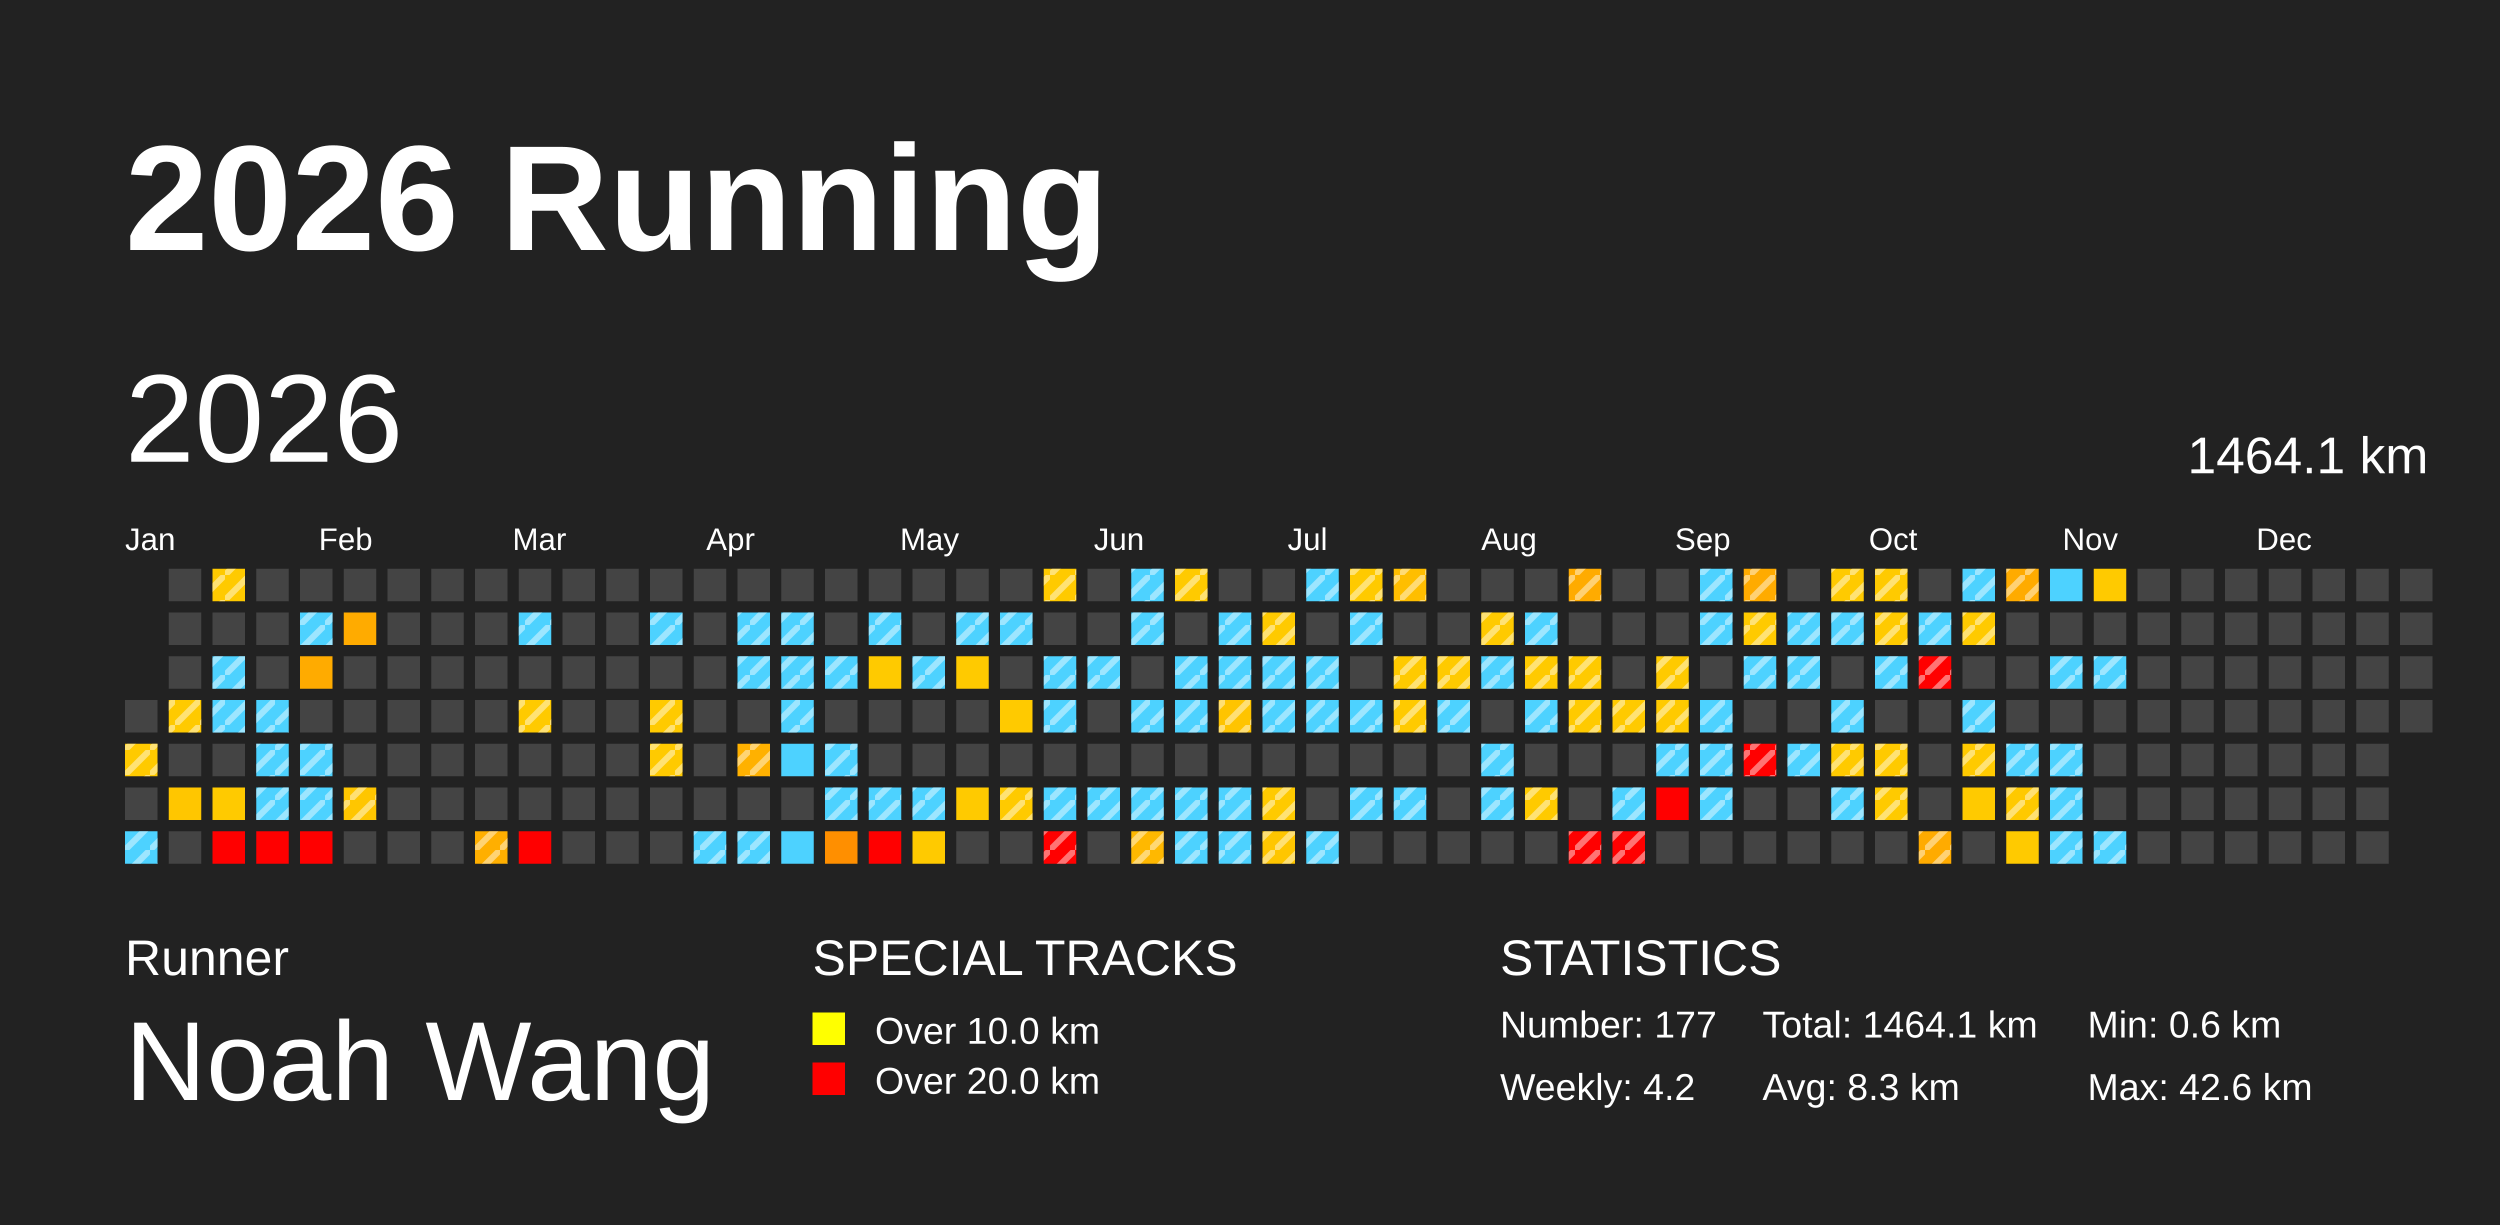
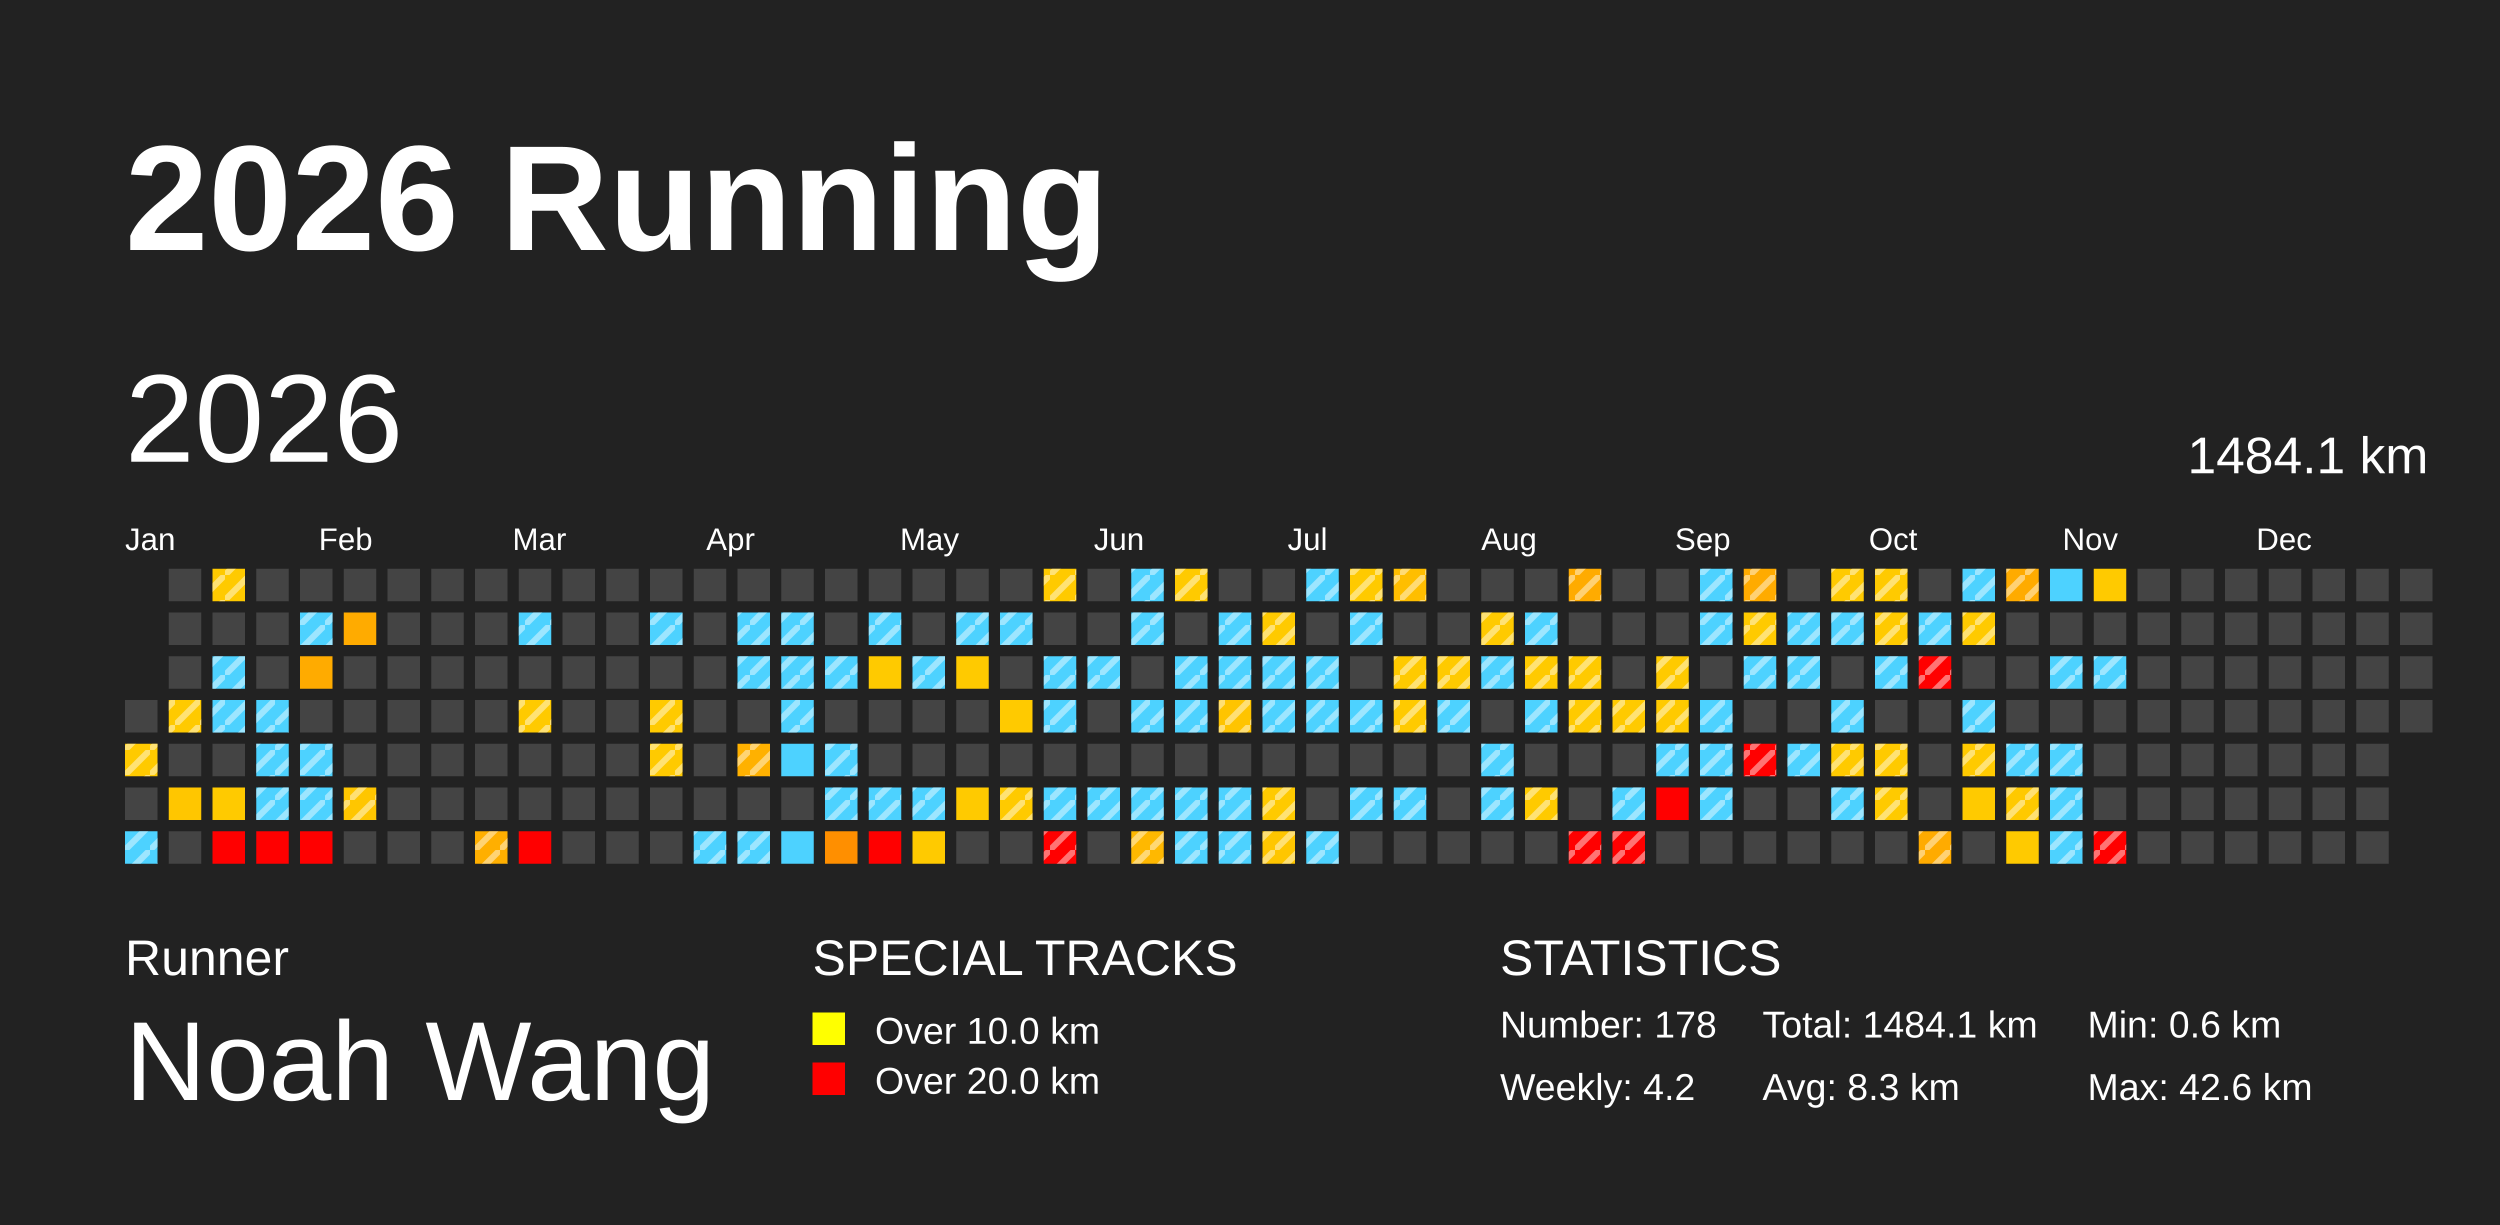
<svg xmlns="http://www.w3.org/2000/svg" baseProfile="full" height="98mm" version="1.1" viewBox="0,0,200,98" width="200mm">
  <defs>
    <pattern height="2" id="indoor-stripe" patternUnits="userSpaceOnUse" width="2">
      <line stroke="white" stroke-opacity="0.45" stroke-width="0.5" x1="0" x2="2" y1="2" y2="0" />
    </pattern>
  </defs>
  <rect fill="#222222" height="98" width="200" x="0" y="0" />
  <text fill="#FFFFFF" style="font-size:12px; font-family:Arial; font-weight:bold;" x="10" y="20">2026 Running</text>
  <text fill="#FFFFFF" style="font-size:4px; font-family:Arial" x="10" y="78">Runner</text>
  <text fill="#FFFFFF" style="font-size:9px; font-family:Arial" x="10" y="88">Noah Wang</text>
  <text fill="#FFFFFF" style="font-size:4px; font-family:Arial" x="65" y="78">SPECIAL TRACKS</text>
  <rect fill="yellow" height="2.6" width="2.6" x="65" y="81" />
  <text fill="#FFFFFF" style="font-size:3px; font-family:Arial" x="70" y="83.5">Over 10.0 km</text>
  <rect fill="red" height="2.6" width="2.6" x="65" y="85" />
  <text fill="#FFFFFF" style="font-size:3px; font-family:Arial" x="70" y="87.5">Over 20.0 km</text>
  <text fill="#FFFFFF" style="font-size:4px; font-family:Arial" x="120" y="78">STATISTICS</text>
-   <text fill="#FFFFFF" style="font-size:3px; font-family:Arial" x="120" y="83">Number: 177</text>
+   <text fill="#FFFFFF" style="font-size:3px; font-family:Arial" x="120" y="83">Number: 178</text>
  <text fill="#FFFFFF" style="font-size:3px; font-family:Arial" x="120" y="88">Weekly: 4.2</text>
-   <text fill="#FFFFFF" style="font-size:3px; font-family:Arial" x="141" y="83">Total: 1464.1 km</text>
+   <text fill="#FFFFFF" style="font-size:3px; font-family:Arial" x="141" y="83">Total: 1484.1 km</text>
  <text fill="#FFFFFF" style="font-size:3px; font-family:Arial" x="141" y="88">Avg: 8.3 km</text>
  <text fill="#FFFFFF" style="font-size:3px; font-family:Arial" x="167" y="83">Min: 0.6 km</text>
  <text fill="#FFFFFF" style="font-size:3px; font-family:Arial" x="167" y="88">Max: 42.6 km</text>
  <text dominant-baseline="hanging" fill="#FFFFFF" style="font-size:10.0px; font-family:Arial;" x="10" y="30">2026</text>
-   <text dominant-baseline="hanging" fill="#FFFFFF" style="font-size:4.125px; font-family:Arial;" x="175" y="35">1464.1 km</text>
+   <text dominant-baseline="hanging" fill="#FFFFFF" style="font-size:4.125px; font-family:Arial;" x="175" y="35">1484.1 km</text>
  <text fill="#FFFFFF" style="font-size:2.5px; font-family:Arial" x="10.0" y="44">Jan</text>
  <text fill="#FFFFFF" style="font-size:2.5px; font-family:Arial" x="25.5" y="44">Feb</text>
  <text fill="#FFFFFF" style="font-size:2.5px; font-family:Arial" x="41.0" y="44">Mar</text>
  <text fill="#FFFFFF" style="font-size:2.5px; font-family:Arial" x="56.5" y="44">Apr</text>
  <text fill="#FFFFFF" style="font-size:2.5px; font-family:Arial" x="72.0" y="44">May</text>
  <text fill="#FFFFFF" style="font-size:2.5px; font-family:Arial" x="87.5" y="44">Jun</text>
  <text fill="#FFFFFF" style="font-size:2.5px; font-family:Arial" x="103.0" y="44">Jul</text>
  <text fill="#FFFFFF" style="font-size:2.5px; font-family:Arial" x="118.5" y="44">Aug</text>
  <text fill="#FFFFFF" style="font-size:2.5px; font-family:Arial" x="134.0" y="44">Sep</text>
  <text fill="#FFFFFF" style="font-size:2.5px; font-family:Arial" x="149.5" y="44">Oct</text>
  <text fill="#FFFFFF" style="font-size:2.5px; font-family:Arial" x="165.0" y="44">Nov</text>
  <text fill="#FFFFFF" style="font-size:2.5px; font-family:Arial" x="180.5" y="44">Dec</text>
  <rect fill="#444444" height="2.6" width="2.6" x="10.0" y="56.0" />
  <rect fill="#ffca00" height="2.6" width="2.6" x="10.0" y="59.5" />
  <rect fill="url(#indoor-stripe)" height="2.6" style="pointer-events: none;" width="2.6" x="10.0" y="59.5" />
  <rect fill="#444444" height="2.6" width="2.6" x="10.0" y="63.0" />
  <rect fill="#4dd2ff" height="2.6" width="2.6" x="10.0" y="66.5" />
  <rect fill="url(#indoor-stripe)" height="2.6" style="pointer-events: none;" width="2.6" x="10.0" y="66.5" />
  <rect fill="#444444" height="2.6" width="2.6" x="13.5" y="45.5" />
  <rect fill="#444444" height="2.6" width="2.6" x="13.5" y="49.0" />
  <rect fill="#444444" height="2.6" width="2.6" x="13.5" y="52.5" />
  <rect fill="#ffca00" height="2.6" width="2.6" x="13.5" y="56.0" />
  <rect fill="url(#indoor-stripe)" height="2.6" style="pointer-events: none;" width="2.6" x="13.5" y="56.0" />
  <rect fill="#444444" height="2.6" width="2.6" x="13.5" y="59.5" />
  <rect fill="#ffc600" height="2.6" width="2.6" x="13.5" y="63.0" />
  <rect fill="#444444" height="2.6" width="2.6" x="13.5" y="66.5" />
  <rect fill="#ffca00" height="2.6" width="2.6" x="17.0" y="45.5" />
  <rect fill="url(#indoor-stripe)" height="2.6" style="pointer-events: none;" width="2.6" x="17.0" y="45.5" />
  <rect fill="#444444" height="2.6" width="2.6" x="17.0" y="49.0" />
  <rect fill="#4dd2ff" height="2.6" width="2.6" x="17.0" y="52.5" />
  <rect fill="url(#indoor-stripe)" height="2.6" style="pointer-events: none;" width="2.6" x="17.0" y="52.5" />
  <rect fill="#4dd2ff" height="2.6" width="2.6" x="17.0" y="56.0" />
  <rect fill="url(#indoor-stripe)" height="2.6" style="pointer-events: none;" width="2.6" x="17.0" y="56.0" />
  <rect fill="#444444" height="2.6" width="2.6" x="17.0" y="59.5" />
  <rect fill="#ffca00" height="2.6" width="2.6" x="17.0" y="63.0" />
  <rect fill="red" height="2.6" width="2.6" x="17.0" y="66.5" />
  <rect fill="#444444" height="2.6" width="2.6" x="20.5" y="45.5" />
  <rect fill="#444444" height="2.6" width="2.6" x="20.5" y="49.0" />
  <rect fill="#444444" height="2.6" width="2.6" x="20.5" y="52.5" />
  <rect fill="#4dd2ff" height="2.6" width="2.6" x="20.5" y="56.0" />
  <rect fill="url(#indoor-stripe)" height="2.6" style="pointer-events: none;" width="2.6" x="20.5" y="56.0" />
  <rect fill="#4dd2ff" height="2.6" width="2.6" x="20.5" y="59.5" />
  <rect fill="url(#indoor-stripe)" height="2.6" style="pointer-events: none;" width="2.6" x="20.5" y="59.5" />
  <rect fill="#4dd2ff" height="2.6" width="2.6" x="20.5" y="63.0" />
  <rect fill="url(#indoor-stripe)" height="2.6" style="pointer-events: none;" width="2.6" x="20.5" y="63.0" />
  <rect fill="red" height="2.6" width="2.6" x="20.5" y="66.5" />
  <rect fill="#444444" height="2.6" width="2.6" x="24.0" y="45.5" />
  <rect fill="#4dd2ff" height="2.6" width="2.6" x="24.0" y="49.0" />
  <rect fill="url(#indoor-stripe)" height="2.6" style="pointer-events: none;" width="2.6" x="24.0" y="49.0" />
  <rect fill="#ffab00" height="2.6" width="2.6" x="24.0" y="52.5" />
  <rect fill="#444444" height="2.6" width="2.6" x="24.0" y="56.0" />
  <rect fill="#4dd2ff" height="2.6" width="2.6" x="24.0" y="59.5" />
  <rect fill="url(#indoor-stripe)" height="2.6" style="pointer-events: none;" width="2.6" x="24.0" y="59.5" />
  <rect fill="#4dd2ff" height="2.6" width="2.6" x="24.0" y="63.0" />
  <rect fill="url(#indoor-stripe)" height="2.6" style="pointer-events: none;" width="2.6" x="24.0" y="63.0" />
  <rect fill="red" height="2.6" width="2.6" x="24.0" y="66.5" />
  <rect fill="#444444" height="2.6" width="2.6" x="27.5" y="45.5" />
  <rect fill="#ffab00" height="2.6" width="2.6" x="27.5" y="49.0" />
  <rect fill="#444444" height="2.6" width="2.6" x="27.5" y="52.5" />
  <rect fill="#444444" height="2.6" width="2.6" x="27.5" y="56.0" />
  <rect fill="#444444" height="2.6" width="2.6" x="27.5" y="59.5" />
  <rect fill="#ffc600" height="2.6" width="2.6" x="27.5" y="63.0" />
  <rect fill="url(#indoor-stripe)" height="2.6" style="pointer-events: none;" width="2.6" x="27.5" y="63.0" />
  <rect fill="#444444" height="2.6" width="2.6" x="27.5" y="66.5" />
  <rect fill="#444444" height="2.6" width="2.6" x="31.0" y="45.5" />
  <rect fill="#444444" height="2.6" width="2.6" x="31.0" y="49.0" />
  <rect fill="#444444" height="2.6" width="2.6" x="31.0" y="52.5" />
  <rect fill="#444444" height="2.6" width="2.6" x="31.0" y="56.0" />
  <rect fill="#444444" height="2.6" width="2.6" x="31.0" y="59.5" />
  <rect fill="#444444" height="2.6" width="2.6" x="31.0" y="63.0" />
  <rect fill="#444444" height="2.6" width="2.6" x="31.0" y="66.5" />
  <rect fill="#444444" height="2.6" width="2.6" x="34.5" y="45.5" />
  <rect fill="#444444" height="2.6" width="2.6" x="34.5" y="49.0" />
  <rect fill="#444444" height="2.6" width="2.6" x="34.5" y="52.5" />
  <rect fill="#444444" height="2.6" width="2.6" x="34.5" y="56.0" />
  <rect fill="#444444" height="2.6" width="2.6" x="34.5" y="59.5" />
  <rect fill="#444444" height="2.6" width="2.6" x="34.5" y="63.0" />
  <rect fill="#444444" height="2.6" width="2.6" x="34.5" y="66.5" />
  <rect fill="#444444" height="2.6" width="2.6" x="38.0" y="45.5" />
  <rect fill="#444444" height="2.6" width="2.6" x="38.0" y="49.0" />
  <rect fill="#444444" height="2.6" width="2.6" x="38.0" y="52.5" />
  <rect fill="#444444" height="2.6" width="2.6" x="38.0" y="56.0" />
  <rect fill="#444444" height="2.6" width="2.6" x="38.0" y="59.5" />
  <rect fill="#444444" height="2.6" width="2.6" x="38.0" y="63.0" />
  <rect fill="#ffaf00" height="2.6" width="2.6" x="38.0" y="66.5" />
  <rect fill="url(#indoor-stripe)" height="2.6" style="pointer-events: none;" width="2.6" x="38.0" y="66.5" />
  <rect fill="#444444" height="2.6" width="2.6" x="41.5" y="45.5" />
  <rect fill="#4dd2ff" height="2.6" width="2.6" x="41.5" y="49.0" />
  <rect fill="url(#indoor-stripe)" height="2.6" style="pointer-events: none;" width="2.6" x="41.5" y="49.0" />
  <rect fill="#444444" height="2.6" width="2.6" x="41.5" y="52.5" />
  <rect fill="#ffca00" height="2.6" width="2.6" x="41.5" y="56.0" />
  <rect fill="url(#indoor-stripe)" height="2.6" style="pointer-events: none;" width="2.6" x="41.5" y="56.0" />
  <rect fill="#444444" height="2.6" width="2.6" x="41.5" y="59.5" />
  <rect fill="#444444" height="2.6" width="2.6" x="41.5" y="63.0" />
  <rect fill="red" height="2.6" width="2.6" x="41.5" y="66.5" />
  <rect fill="#444444" height="2.6" width="2.6" x="45.0" y="45.5" />
  <rect fill="#444444" height="2.6" width="2.6" x="45.0" y="49.0" />
  <rect fill="#444444" height="2.6" width="2.6" x="45.0" y="52.5" />
  <rect fill="#444444" height="2.6" width="2.6" x="45.0" y="56.0" />
  <rect fill="#444444" height="2.6" width="2.6" x="45.0" y="59.5" />
  <rect fill="#444444" height="2.6" width="2.6" x="45.0" y="63.0" />
  <rect fill="#444444" height="2.6" width="2.6" x="45.0" y="66.5" />
  <rect fill="#444444" height="2.6" width="2.6" x="48.5" y="45.5" />
  <rect fill="#444444" height="2.6" width="2.6" x="48.5" y="49.0" />
  <rect fill="#444444" height="2.6" width="2.6" x="48.5" y="52.5" />
  <rect fill="#444444" height="2.6" width="2.6" x="48.5" y="56.0" />
  <rect fill="#444444" height="2.6" width="2.6" x="48.5" y="59.5" />
  <rect fill="#444444" height="2.6" width="2.6" x="48.5" y="63.0" />
  <rect fill="#444444" height="2.6" width="2.6" x="48.5" y="66.5" />
  <rect fill="#444444" height="2.6" width="2.6" x="52.0" y="45.5" />
  <rect fill="#4dd2ff" height="2.6" width="2.6" x="52.0" y="49.0" />
  <rect fill="url(#indoor-stripe)" height="2.6" style="pointer-events: none;" width="2.6" x="52.0" y="49.0" />
  <rect fill="#444444" height="2.6" width="2.6" x="52.0" y="52.5" />
  <rect fill="#ffca00" height="2.6" width="2.6" x="52.0" y="56.0" />
  <rect fill="url(#indoor-stripe)" height="2.6" style="pointer-events: none;" width="2.6" x="52.0" y="56.0" />
  <rect fill="#ffca00" height="2.6" width="2.6" x="52.0" y="59.5" />
  <rect fill="url(#indoor-stripe)" height="2.6" style="pointer-events: none;" width="2.6" x="52.0" y="59.5" />
  <rect fill="#444444" height="2.6" width="2.6" x="52.0" y="63.0" />
  <rect fill="#444444" height="2.6" width="2.6" x="52.0" y="66.5" />
  <rect fill="#444444" height="2.6" width="2.6" x="55.5" y="45.5" />
  <rect fill="#444444" height="2.6" width="2.6" x="55.5" y="49.0" />
  <rect fill="#444444" height="2.6" width="2.6" x="55.5" y="52.5" />
  <rect fill="#444444" height="2.6" width="2.6" x="55.5" y="56.0" />
  <rect fill="#444444" height="2.6" width="2.6" x="55.5" y="59.5" />
  <rect fill="#444444" height="2.6" width="2.6" x="55.5" y="63.0" />
  <rect fill="#4dd2ff" height="2.6" width="2.6" x="55.5" y="66.5" />
  <rect fill="url(#indoor-stripe)" height="2.6" style="pointer-events: none;" width="2.6" x="55.5" y="66.5" />
  <rect fill="#444444" height="2.6" width="2.6" x="59.0" y="45.5" />
  <rect fill="#4dd2ff" height="2.6" width="2.6" x="59.0" y="49.0" />
  <rect fill="url(#indoor-stripe)" height="2.6" style="pointer-events: none;" width="2.6" x="59.0" y="49.0" />
  <rect fill="#4dd2ff" height="2.6" width="2.6" x="59.0" y="52.5" />
  <rect fill="url(#indoor-stripe)" height="2.6" style="pointer-events: none;" width="2.6" x="59.0" y="52.5" />
  <rect fill="#444444" height="2.6" width="2.6" x="59.0" y="56.0" />
  <rect fill="#ffb100" height="2.6" width="2.6" x="59.0" y="59.5" />
  <rect fill="url(#indoor-stripe)" height="2.6" style="pointer-events: none;" width="2.6" x="59.0" y="59.5" />
  <rect fill="#444444" height="2.6" width="2.6" x="59.0" y="63.0" />
  <rect fill="#4dd2ff" height="2.6" width="2.6" x="59.0" y="66.5" />
  <rect fill="url(#indoor-stripe)" height="2.6" style="pointer-events: none;" width="2.6" x="59.0" y="66.5" />
  <rect fill="#444444" height="2.6" width="2.6" x="62.5" y="45.5" />
  <rect fill="#4dd2ff" height="2.6" width="2.6" x="62.5" y="49.0" />
  <rect fill="url(#indoor-stripe)" height="2.6" style="pointer-events: none;" width="2.6" x="62.5" y="49.0" />
  <rect fill="#4dd2ff" height="2.6" width="2.6" x="62.5" y="52.5" />
  <rect fill="url(#indoor-stripe)" height="2.6" style="pointer-events: none;" width="2.6" x="62.5" y="52.5" />
  <rect fill="#4dd2ff" height="2.6" width="2.6" x="62.5" y="56.0" />
  <rect fill="url(#indoor-stripe)" height="2.6" style="pointer-events: none;" width="2.6" x="62.5" y="56.0" />
  <rect fill="#4dd2ff" height="2.6" width="2.6" x="62.5" y="59.5" />
  <rect fill="#444444" height="2.6" width="2.6" x="62.5" y="63.0" />
  <rect fill="#4dd2ff" height="2.6" width="2.6" x="62.5" y="66.5" />
  <rect fill="#444444" height="2.6" width="2.6" x="66.0" y="45.5" />
  <rect fill="#444444" height="2.6" width="2.6" x="66.0" y="49.0" />
  <rect fill="#4dd2ff" height="2.6" width="2.6" x="66.0" y="52.5" />
  <rect fill="url(#indoor-stripe)" height="2.6" style="pointer-events: none;" width="2.6" x="66.0" y="52.5" />
  <rect fill="#444444" height="2.6" width="2.6" x="66.0" y="56.0" />
  <rect fill="#4dd2ff" height="2.6" width="2.6" x="66.0" y="59.5" />
  <rect fill="url(#indoor-stripe)" height="2.6" style="pointer-events: none;" width="2.6" x="66.0" y="59.5" />
  <rect fill="#4dd2ff" height="2.6" width="2.6" x="66.0" y="63.0" />
  <rect fill="url(#indoor-stripe)" height="2.6" style="pointer-events: none;" width="2.6" x="66.0" y="63.0" />
  <rect fill="#ff8f00" height="2.6" width="2.6" x="66.0" y="66.5" />
  <rect fill="#444444" height="2.6" width="2.6" x="69.5" y="45.5" />
  <rect fill="#4dd2ff" height="2.6" width="2.6" x="69.5" y="49.0" />
  <rect fill="url(#indoor-stripe)" height="2.6" style="pointer-events: none;" width="2.6" x="69.5" y="49.0" />
  <rect fill="#ffca00" height="2.6" width="2.6" x="69.5" y="52.5" />
  <rect fill="#444444" height="2.6" width="2.6" x="69.5" y="56.0" />
  <rect fill="#444444" height="2.6" width="2.6" x="69.5" y="59.5" />
  <rect fill="#4dd2ff" height="2.6" width="2.6" x="69.5" y="63.0" />
  <rect fill="url(#indoor-stripe)" height="2.6" style="pointer-events: none;" width="2.6" x="69.5" y="63.0" />
  <rect fill="red" height="2.6" width="2.6" x="69.5" y="66.5" />
  <rect fill="#444444" height="2.6" width="2.6" x="73.0" y="45.5" />
  <rect fill="#444444" height="2.6" width="2.6" x="73.0" y="49.0" />
  <rect fill="#4dd2ff" height="2.6" width="2.6" x="73.0" y="52.5" />
  <rect fill="url(#indoor-stripe)" height="2.6" style="pointer-events: none;" width="2.6" x="73.0" y="52.5" />
  <rect fill="#444444" height="2.6" width="2.6" x="73.0" y="56.0" />
  <rect fill="#444444" height="2.6" width="2.6" x="73.0" y="59.5" />
  <rect fill="#4dd2ff" height="2.6" width="2.6" x="73.0" y="63.0" />
  <rect fill="url(#indoor-stripe)" height="2.6" style="pointer-events: none;" width="2.6" x="73.0" y="63.0" />
  <rect fill="#ffca00" height="2.6" width="2.6" x="73.0" y="66.5" />
  <rect fill="#444444" height="2.6" width="2.6" x="76.5" y="45.5" />
  <rect fill="#4dd2ff" height="2.6" width="2.6" x="76.5" y="49.0" />
  <rect fill="url(#indoor-stripe)" height="2.6" style="pointer-events: none;" width="2.6" x="76.5" y="49.0" />
  <rect fill="#ffca00" height="2.6" width="2.6" x="76.5" y="52.5" />
  <rect fill="#444444" height="2.6" width="2.6" x="76.5" y="56.0" />
  <rect fill="#444444" height="2.6" width="2.6" x="76.5" y="59.5" />
  <rect fill="#ffca00" height="2.6" width="2.6" x="76.5" y="63.0" />
  <rect fill="#444444" height="2.6" width="2.6" x="76.5" y="66.5" />
  <rect fill="#444444" height="2.6" width="2.6" x="80.0" y="45.5" />
  <rect fill="#4dd2ff" height="2.6" width="2.6" x="80.0" y="49.0" />
  <rect fill="url(#indoor-stripe)" height="2.6" style="pointer-events: none;" width="2.6" x="80.0" y="49.0" />
  <rect fill="#444444" height="2.6" width="2.6" x="80.0" y="52.5" />
  <rect fill="#ffca00" height="2.6" width="2.6" x="80.0" y="56.0" />
  <rect fill="#444444" height="2.6" width="2.6" x="80.0" y="59.5" />
  <rect fill="#ffca00" height="2.6" width="2.6" x="80.0" y="63.0" />
  <rect fill="url(#indoor-stripe)" height="2.6" style="pointer-events: none;" width="2.6" x="80.0" y="63.0" />
  <rect fill="#444444" height="2.6" width="2.6" x="80.0" y="66.5" />
  <rect fill="#ffca00" height="2.6" width="2.6" x="83.5" y="45.5" />
  <rect fill="url(#indoor-stripe)" height="2.6" style="pointer-events: none;" width="2.6" x="83.5" y="45.5" />
  <rect fill="#444444" height="2.6" width="2.6" x="83.5" y="49.0" />
  <rect fill="#4dd2ff" height="2.6" width="2.6" x="83.5" y="52.5" />
  <rect fill="url(#indoor-stripe)" height="2.6" style="pointer-events: none;" width="2.6" x="83.5" y="52.5" />
  <rect fill="#4dd2ff" height="2.6" width="2.6" x="83.5" y="56.0" />
  <rect fill="url(#indoor-stripe)" height="2.6" style="pointer-events: none;" width="2.6" x="83.5" y="56.0" />
  <rect fill="#444444" height="2.6" width="2.6" x="83.5" y="59.5" />
  <rect fill="#4dd2ff" height="2.6" width="2.6" x="83.5" y="63.0" />
  <rect fill="url(#indoor-stripe)" height="2.6" style="pointer-events: none;" width="2.6" x="83.5" y="63.0" />
  <rect fill="red" height="2.6" width="2.6" x="83.5" y="66.5" />
  <rect fill="url(#indoor-stripe)" height="2.6" style="pointer-events: none;" width="2.6" x="83.5" y="66.5" />
  <rect fill="#444444" height="2.6" width="2.6" x="87.0" y="45.5" />
  <rect fill="#444444" height="2.6" width="2.6" x="87.0" y="49.0" />
  <rect fill="#4dd2ff" height="2.6" width="2.6" x="87.0" y="52.5" />
  <rect fill="url(#indoor-stripe)" height="2.6" style="pointer-events: none;" width="2.6" x="87.0" y="52.5" />
  <rect fill="#444444" height="2.6" width="2.6" x="87.0" y="56.0" />
  <rect fill="#444444" height="2.6" width="2.6" x="87.0" y="59.5" />
  <rect fill="#4dd2ff" height="2.6" width="2.6" x="87.0" y="63.0" />
  <rect fill="url(#indoor-stripe)" height="2.6" style="pointer-events: none;" width="2.6" x="87.0" y="63.0" />
  <rect fill="#444444" height="2.6" width="2.6" x="87.0" y="66.5" />
  <rect fill="#4dd2ff" height="2.6" width="2.6" x="90.5" y="45.5" />
  <rect fill="url(#indoor-stripe)" height="2.6" style="pointer-events: none;" width="2.6" x="90.5" y="45.5" />
  <rect fill="#4dd2ff" height="2.6" width="2.6" x="90.5" y="49.0" />
  <rect fill="url(#indoor-stripe)" height="2.6" style="pointer-events: none;" width="2.6" x="90.5" y="49.0" />
  <rect fill="#444444" height="2.6" width="2.6" x="90.5" y="52.5" />
  <rect fill="#4dd2ff" height="2.6" width="2.6" x="90.5" y="56.0" />
  <rect fill="url(#indoor-stripe)" height="2.6" style="pointer-events: none;" width="2.6" x="90.5" y="56.0" />
  <rect fill="#444444" height="2.6" width="2.6" x="90.5" y="59.5" />
  <rect fill="#4dd2ff" height="2.6" width="2.6" x="90.5" y="63.0" />
  <rect fill="url(#indoor-stripe)" height="2.6" style="pointer-events: none;" width="2.6" x="90.5" y="63.0" />
  <rect fill="#ffb800" height="2.6" width="2.6" x="90.5" y="66.5" />
  <rect fill="url(#indoor-stripe)" height="2.6" style="pointer-events: none;" width="2.6" x="90.5" y="66.5" />
  <rect fill="#ffca00" height="2.6" width="2.6" x="94.0" y="45.5" />
  <rect fill="url(#indoor-stripe)" height="2.6" style="pointer-events: none;" width="2.6" x="94.0" y="45.5" />
  <rect fill="#444444" height="2.6" width="2.6" x="94.0" y="49.0" />
  <rect fill="#4dd2ff" height="2.6" width="2.6" x="94.0" y="52.5" />
  <rect fill="url(#indoor-stripe)" height="2.6" style="pointer-events: none;" width="2.6" x="94.0" y="52.5" />
  <rect fill="#4dd2ff" height="2.6" width="2.6" x="94.0" y="56.0" />
  <rect fill="url(#indoor-stripe)" height="2.6" style="pointer-events: none;" width="2.6" x="94.0" y="56.0" />
  <rect fill="#444444" height="2.6" width="2.6" x="94.0" y="59.5" />
  <rect fill="#4dd2ff" height="2.6" width="2.6" x="94.0" y="63.0" />
  <rect fill="url(#indoor-stripe)" height="2.6" style="pointer-events: none;" width="2.6" x="94.0" y="63.0" />
  <rect fill="#4dd2ff" height="2.6" width="2.6" x="94.0" y="66.5" />
  <rect fill="url(#indoor-stripe)" height="2.6" style="pointer-events: none;" width="2.6" x="94.0" y="66.5" />
  <rect fill="#444444" height="2.6" width="2.6" x="97.5" y="45.5" />
  <rect fill="#4dd2ff" height="2.6" width="2.6" x="97.5" y="49.0" />
  <rect fill="url(#indoor-stripe)" height="2.6" style="pointer-events: none;" width="2.6" x="97.5" y="49.0" />
  <rect fill="#4dd2ff" height="2.6" width="2.6" x="97.5" y="52.5" />
  <rect fill="url(#indoor-stripe)" height="2.6" style="pointer-events: none;" width="2.6" x="97.5" y="52.5" />
  <rect fill="#ffc400" height="2.6" width="2.6" x="97.5" y="56.0" />
  <rect fill="url(#indoor-stripe)" height="2.6" style="pointer-events: none;" width="2.6" x="97.5" y="56.0" />
  <rect fill="#444444" height="2.6" width="2.6" x="97.5" y="59.5" />
  <rect fill="#4dd2ff" height="2.6" width="2.6" x="97.5" y="63.0" />
  <rect fill="url(#indoor-stripe)" height="2.6" style="pointer-events: none;" width="2.6" x="97.5" y="63.0" />
  <rect fill="#4dd2ff" height="2.6" width="2.6" x="97.5" y="66.5" />
  <rect fill="url(#indoor-stripe)" height="2.6" style="pointer-events: none;" width="2.6" x="97.5" y="66.5" />
  <rect fill="#444444" height="2.6" width="2.6" x="101.0" y="45.5" />
  <rect fill="#ffca00" height="2.6" width="2.6" x="101.0" y="49.0" />
  <rect fill="url(#indoor-stripe)" height="2.6" style="pointer-events: none;" width="2.6" x="101.0" y="49.0" />
  <rect fill="#4dd2ff" height="2.6" width="2.6" x="101.0" y="52.5" />
  <rect fill="url(#indoor-stripe)" height="2.6" style="pointer-events: none;" width="2.6" x="101.0" y="52.5" />
  <rect fill="#4dd2ff" height="2.6" width="2.6" x="101.0" y="56.0" />
  <rect fill="url(#indoor-stripe)" height="2.6" style="pointer-events: none;" width="2.6" x="101.0" y="56.0" />
  <rect fill="#444444" height="2.6" width="2.6" x="101.0" y="59.5" />
  <rect fill="#ffca00" height="2.6" width="2.6" x="101.0" y="63.0" />
  <rect fill="url(#indoor-stripe)" height="2.6" style="pointer-events: none;" width="2.6" x="101.0" y="63.0" />
  <rect fill="#ffc600" height="2.6" width="2.6" x="101.0" y="66.5" />
  <rect fill="url(#indoor-stripe)" height="2.6" style="pointer-events: none;" width="2.6" x="101.0" y="66.5" />
  <rect fill="#4dd2ff" height="2.6" width="2.6" x="104.5" y="45.5" />
  <rect fill="url(#indoor-stripe)" height="2.6" style="pointer-events: none;" width="2.6" x="104.5" y="45.5" />
  <rect fill="#444444" height="2.6" width="2.6" x="104.5" y="49.0" />
  <rect fill="#4dd2ff" height="2.6" width="2.6" x="104.5" y="52.5" />
  <rect fill="url(#indoor-stripe)" height="2.6" style="pointer-events: none;" width="2.6" x="104.5" y="52.5" />
  <rect fill="#4dd2ff" height="2.6" width="2.6" x="104.5" y="56.0" />
  <rect fill="url(#indoor-stripe)" height="2.6" style="pointer-events: none;" width="2.6" x="104.5" y="56.0" />
  <rect fill="#444444" height="2.6" width="2.6" x="104.5" y="59.5" />
  <rect fill="#444444" height="2.6" width="2.6" x="104.5" y="63.0" />
  <rect fill="#4dd2ff" height="2.6" width="2.6" x="104.5" y="66.5" />
  <rect fill="url(#indoor-stripe)" height="2.6" style="pointer-events: none;" width="2.6" x="104.5" y="66.5" />
  <rect fill="#ffca00" height="2.6" width="2.6" x="108.0" y="45.5" />
  <rect fill="url(#indoor-stripe)" height="2.6" style="pointer-events: none;" width="2.6" x="108.0" y="45.5" />
  <rect fill="#4dd2ff" height="2.6" width="2.6" x="108.0" y="49.0" />
  <rect fill="url(#indoor-stripe)" height="2.6" style="pointer-events: none;" width="2.6" x="108.0" y="49.0" />
  <rect fill="#444444" height="2.6" width="2.6" x="108.0" y="52.5" />
  <rect fill="#4dd2ff" height="2.6" width="2.6" x="108.0" y="56.0" />
  <rect fill="url(#indoor-stripe)" height="2.6" style="pointer-events: none;" width="2.6" x="108.0" y="56.0" />
  <rect fill="#444444" height="2.6" width="2.6" x="108.0" y="59.5" />
  <rect fill="#4dd2ff" height="2.6" width="2.6" x="108.0" y="63.0" />
  <rect fill="url(#indoor-stripe)" height="2.6" style="pointer-events: none;" width="2.6" x="108.0" y="63.0" />
  <rect fill="#444444" height="2.6" width="2.6" x="108.0" y="66.5" />
  <rect fill="#ffbe00" height="2.6" width="2.6" x="111.5" y="45.5" />
  <rect fill="url(#indoor-stripe)" height="2.6" style="pointer-events: none;" width="2.6" x="111.5" y="45.5" />
  <rect fill="#444444" height="2.6" width="2.6" x="111.5" y="49.0" />
  <rect fill="#ffca00" height="2.6" width="2.6" x="111.5" y="52.5" />
  <rect fill="url(#indoor-stripe)" height="2.6" style="pointer-events: none;" width="2.6" x="111.5" y="52.5" />
  <rect fill="#ffca00" height="2.6" width="2.6" x="111.5" y="56.0" />
  <rect fill="url(#indoor-stripe)" height="2.6" style="pointer-events: none;" width="2.6" x="111.5" y="56.0" />
  <rect fill="#444444" height="2.6" width="2.6" x="111.5" y="59.5" />
  <rect fill="#4dd2ff" height="2.6" width="2.6" x="111.5" y="63.0" />
  <rect fill="url(#indoor-stripe)" height="2.6" style="pointer-events: none;" width="2.6" x="111.5" y="63.0" />
  <rect fill="#444444" height="2.6" width="2.6" x="111.5" y="66.5" />
  <rect fill="#444444" height="2.6" width="2.6" x="115.0" y="45.5" />
  <rect fill="#444444" height="2.6" width="2.6" x="115.0" y="49.0" />
  <rect fill="#ffca00" height="2.6" width="2.6" x="115.0" y="52.5" />
  <rect fill="url(#indoor-stripe)" height="2.6" style="pointer-events: none;" width="2.6" x="115.0" y="52.5" />
  <rect fill="#4dd2ff" height="2.6" width="2.6" x="115.0" y="56.0" />
  <rect fill="url(#indoor-stripe)" height="2.6" style="pointer-events: none;" width="2.6" x="115.0" y="56.0" />
  <rect fill="#444444" height="2.6" width="2.6" x="115.0" y="59.5" />
  <rect fill="#444444" height="2.6" width="2.6" x="115.0" y="63.0" />
  <rect fill="#444444" height="2.6" width="2.6" x="115.0" y="66.5" />
  <rect fill="#444444" height="2.6" width="2.6" x="118.5" y="45.5" />
  <rect fill="#ffca00" height="2.6" width="2.6" x="118.5" y="49.0" />
  <rect fill="url(#indoor-stripe)" height="2.6" style="pointer-events: none;" width="2.6" x="118.5" y="49.0" />
  <rect fill="#4dd2ff" height="2.6" width="2.6" x="118.5" y="52.5" />
  <rect fill="url(#indoor-stripe)" height="2.6" style="pointer-events: none;" width="2.6" x="118.5" y="52.5" />
  <rect fill="#444444" height="2.6" width="2.6" x="118.5" y="56.0" />
  <rect fill="#4dd2ff" height="2.6" width="2.6" x="118.5" y="59.5" />
  <rect fill="url(#indoor-stripe)" height="2.6" style="pointer-events: none;" width="2.6" x="118.5" y="59.5" />
  <rect fill="#4dd2ff" height="2.6" width="2.6" x="118.5" y="63.0" />
  <rect fill="url(#indoor-stripe)" height="2.6" style="pointer-events: none;" width="2.6" x="118.5" y="63.0" />
  <rect fill="#444444" height="2.6" width="2.6" x="118.5" y="66.5" />
  <rect fill="#444444" height="2.6" width="2.6" x="122.0" y="45.5" />
  <rect fill="#4dd2ff" height="2.6" width="2.6" x="122.0" y="49.0" />
  <rect fill="url(#indoor-stripe)" height="2.6" style="pointer-events: none;" width="2.6" x="122.0" y="49.0" />
  <rect fill="#ffca00" height="2.6" width="2.6" x="122.0" y="52.5" />
  <rect fill="url(#indoor-stripe)" height="2.6" style="pointer-events: none;" width="2.6" x="122.0" y="52.5" />
  <rect fill="#4dd2ff" height="2.6" width="2.6" x="122.0" y="56.0" />
  <rect fill="url(#indoor-stripe)" height="2.6" style="pointer-events: none;" width="2.6" x="122.0" y="56.0" />
  <rect fill="#444444" height="2.6" width="2.6" x="122.0" y="59.5" />
  <rect fill="#ffca00" height="2.6" width="2.6" x="122.0" y="63.0" />
  <rect fill="url(#indoor-stripe)" height="2.6" style="pointer-events: none;" width="2.6" x="122.0" y="63.0" />
  <rect fill="#444444" height="2.6" width="2.6" x="122.0" y="66.5" />
  <rect fill="#ffab00" height="2.6" width="2.6" x="125.5" y="45.5" />
  <rect fill="url(#indoor-stripe)" height="2.6" style="pointer-events: none;" width="2.6" x="125.5" y="45.5" />
  <rect fill="#444444" height="2.6" width="2.6" x="125.5" y="49.0" />
  <rect fill="#ffca00" height="2.6" width="2.6" x="125.5" y="52.5" />
  <rect fill="url(#indoor-stripe)" height="2.6" style="pointer-events: none;" width="2.6" x="125.5" y="52.5" />
  <rect fill="#ffca00" height="2.6" width="2.6" x="125.5" y="56.0" />
  <rect fill="url(#indoor-stripe)" height="2.6" style="pointer-events: none;" width="2.6" x="125.5" y="56.0" />
  <rect fill="#444444" height="2.6" width="2.6" x="125.5" y="59.5" />
  <rect fill="#444444" height="2.6" width="2.6" x="125.5" y="63.0" />
  <rect fill="red" height="2.6" width="2.6" x="125.5" y="66.5" />
  <rect fill="url(#indoor-stripe)" height="2.6" style="pointer-events: none;" width="2.6" x="125.5" y="66.5" />
  <rect fill="#444444" height="2.6" width="2.6" x="129.0" y="45.5" />
  <rect fill="#444444" height="2.6" width="2.6" x="129.0" y="49.0" />
  <rect fill="#444444" height="2.6" width="2.6" x="129.0" y="52.5" />
  <rect fill="#ffca00" height="2.6" width="2.6" x="129.0" y="56.0" />
  <rect fill="url(#indoor-stripe)" height="2.6" style="pointer-events: none;" width="2.6" x="129.0" y="56.0" />
  <rect fill="#444444" height="2.6" width="2.6" x="129.0" y="59.5" />
  <rect fill="#4dd2ff" height="2.6" width="2.6" x="129.0" y="63.0" />
  <rect fill="url(#indoor-stripe)" height="2.6" style="pointer-events: none;" width="2.6" x="129.0" y="63.0" />
  <rect fill="red" height="2.6" width="2.6" x="129.0" y="66.5" />
  <rect fill="url(#indoor-stripe)" height="2.6" style="pointer-events: none;" width="2.6" x="129.0" y="66.5" />
  <rect fill="#444444" height="2.6" width="2.6" x="132.5" y="45.5" />
  <rect fill="#444444" height="2.6" width="2.6" x="132.5" y="49.0" />
  <rect fill="#ffca00" height="2.6" width="2.6" x="132.5" y="52.5" />
  <rect fill="url(#indoor-stripe)" height="2.6" style="pointer-events: none;" width="2.6" x="132.5" y="52.5" />
  <rect fill="#ffca00" height="2.6" width="2.6" x="132.5" y="56.0" />
  <rect fill="url(#indoor-stripe)" height="2.6" style="pointer-events: none;" width="2.6" x="132.5" y="56.0" />
  <rect fill="#4dd2ff" height="2.6" width="2.6" x="132.5" y="59.5" />
  <rect fill="url(#indoor-stripe)" height="2.6" style="pointer-events: none;" width="2.6" x="132.5" y="59.5" />
  <rect fill="red" height="2.6" width="2.6" x="132.5" y="63.0" />
  <rect fill="#444444" height="2.6" width="2.6" x="132.5" y="66.5" />
  <rect fill="#4dd2ff" height="2.6" width="2.6" x="136.0" y="45.5" />
  <rect fill="url(#indoor-stripe)" height="2.6" style="pointer-events: none;" width="2.6" x="136.0" y="45.5" />
  <rect fill="#4dd2ff" height="2.6" width="2.6" x="136.0" y="49.0" />
  <rect fill="url(#indoor-stripe)" height="2.6" style="pointer-events: none;" width="2.6" x="136.0" y="49.0" />
  <rect fill="#444444" height="2.6" width="2.6" x="136.0" y="52.5" />
  <rect fill="#4dd2ff" height="2.6" width="2.6" x="136.0" y="56.0" />
  <rect fill="url(#indoor-stripe)" height="2.6" style="pointer-events: none;" width="2.6" x="136.0" y="56.0" />
  <rect fill="#4dd2ff" height="2.6" width="2.6" x="136.0" y="59.5" />
  <rect fill="url(#indoor-stripe)" height="2.6" style="pointer-events: none;" width="2.6" x="136.0" y="59.5" />
  <rect fill="#4dd2ff" height="2.6" width="2.6" x="136.0" y="63.0" />
  <rect fill="url(#indoor-stripe)" height="2.6" style="pointer-events: none;" width="2.6" x="136.0" y="63.0" />
  <rect fill="#444444" height="2.6" width="2.6" x="136.0" y="66.5" />
  <rect fill="#ffab00" height="2.6" width="2.6" x="139.5" y="45.5" />
  <rect fill="url(#indoor-stripe)" height="2.6" style="pointer-events: none;" width="2.6" x="139.5" y="45.5" />
  <rect fill="#ffca00" height="2.6" width="2.6" x="139.5" y="49.0" />
  <rect fill="url(#indoor-stripe)" height="2.6" style="pointer-events: none;" width="2.6" x="139.5" y="49.0" />
  <rect fill="#4dd2ff" height="2.6" width="2.6" x="139.5" y="52.5" />
  <rect fill="url(#indoor-stripe)" height="2.6" style="pointer-events: none;" width="2.6" x="139.5" y="52.5" />
  <rect fill="#444444" height="2.6" width="2.6" x="139.5" y="56.0" />
  <rect fill="red" height="2.6" width="2.6" x="139.5" y="59.5" />
  <rect fill="url(#indoor-stripe)" height="2.6" style="pointer-events: none;" width="2.6" x="139.5" y="59.5" />
  <rect fill="#444444" height="2.6" width="2.6" x="139.5" y="63.0" />
  <rect fill="#444444" height="2.6" width="2.6" x="139.5" y="66.5" />
  <rect fill="#444444" height="2.6" width="2.6" x="143.0" y="45.5" />
  <rect fill="#4dd2ff" height="2.6" width="2.6" x="143.0" y="49.0" />
  <rect fill="url(#indoor-stripe)" height="2.6" style="pointer-events: none;" width="2.6" x="143.0" y="49.0" />
  <rect fill="#4dd2ff" height="2.6" width="2.6" x="143.0" y="52.5" />
  <rect fill="url(#indoor-stripe)" height="2.6" style="pointer-events: none;" width="2.6" x="143.0" y="52.5" />
  <rect fill="#444444" height="2.6" width="2.6" x="143.0" y="56.0" />
  <rect fill="#4dd2ff" height="2.6" width="2.6" x="143.0" y="59.5" />
  <rect fill="url(#indoor-stripe)" height="2.6" style="pointer-events: none;" width="2.6" x="143.0" y="59.5" />
  <rect fill="#444444" height="2.6" width="2.6" x="143.0" y="63.0" />
  <rect fill="#444444" height="2.6" width="2.6" x="143.0" y="66.5" />
  <rect fill="#ffca00" height="2.6" width="2.6" x="146.5" y="45.5" />
  <rect fill="url(#indoor-stripe)" height="2.6" style="pointer-events: none;" width="2.6" x="146.5" y="45.5" />
  <rect fill="#4dd2ff" height="2.6" width="2.6" x="146.5" y="49.0" />
  <rect fill="url(#indoor-stripe)" height="2.6" style="pointer-events: none;" width="2.6" x="146.5" y="49.0" />
  <rect fill="#444444" height="2.6" width="2.6" x="146.5" y="52.5" />
  <rect fill="#4dd2ff" height="2.6" width="2.6" x="146.5" y="56.0" />
  <rect fill="url(#indoor-stripe)" height="2.6" style="pointer-events: none;" width="2.6" x="146.5" y="56.0" />
  <rect fill="#ffca00" height="2.6" width="2.6" x="146.5" y="59.5" />
  <rect fill="url(#indoor-stripe)" height="2.6" style="pointer-events: none;" width="2.6" x="146.5" y="59.5" />
  <rect fill="#4dd2ff" height="2.6" width="2.6" x="146.5" y="63.0" />
  <rect fill="url(#indoor-stripe)" height="2.6" style="pointer-events: none;" width="2.6" x="146.5" y="63.0" />
  <rect fill="#444444" height="2.6" width="2.6" x="146.5" y="66.5" />
  <rect fill="#ffca00" height="2.6" width="2.6" x="150.0" y="45.5" />
  <rect fill="url(#indoor-stripe)" height="2.6" style="pointer-events: none;" width="2.6" x="150.0" y="45.5" />
  <rect fill="#ffca00" height="2.6" width="2.6" x="150.0" y="49.0" />
  <rect fill="url(#indoor-stripe)" height="2.6" style="pointer-events: none;" width="2.6" x="150.0" y="49.0" />
  <rect fill="#4dd2ff" height="2.6" width="2.6" x="150.0" y="52.5" />
  <rect fill="url(#indoor-stripe)" height="2.6" style="pointer-events: none;" width="2.6" x="150.0" y="52.5" />
  <rect fill="#444444" height="2.6" width="2.6" x="150.0" y="56.0" />
  <rect fill="#ffca00" height="2.6" width="2.6" x="150.0" y="59.5" />
  <rect fill="url(#indoor-stripe)" height="2.6" style="pointer-events: none;" width="2.6" x="150.0" y="59.5" />
  <rect fill="#ffca00" height="2.6" width="2.6" x="150.0" y="63.0" />
  <rect fill="url(#indoor-stripe)" height="2.6" style="pointer-events: none;" width="2.6" x="150.0" y="63.0" />
  <rect fill="#444444" height="2.6" width="2.6" x="150.0" y="66.5" />
  <rect fill="#444444" height="2.6" width="2.6" x="153.5" y="45.5" />
  <rect fill="#4dd2ff" height="2.6" width="2.6" x="153.5" y="49.0" />
  <rect fill="url(#indoor-stripe)" height="2.6" style="pointer-events: none;" width="2.6" x="153.5" y="49.0" />
  <rect fill="red" height="2.6" width="2.6" x="153.5" y="52.5" />
  <rect fill="url(#indoor-stripe)" height="2.6" style="pointer-events: none;" width="2.6" x="153.5" y="52.5" />
  <rect fill="#444444" height="2.6" width="2.6" x="153.5" y="56.0" />
  <rect fill="#444444" height="2.6" width="2.6" x="153.5" y="59.5" />
  <rect fill="#444444" height="2.6" width="2.6" x="153.5" y="63.0" />
  <rect fill="#ffab00" height="2.6" width="2.6" x="153.5" y="66.5" />
  <rect fill="url(#indoor-stripe)" height="2.6" style="pointer-events: none;" width="2.6" x="153.5" y="66.5" />
  <rect fill="#4dd2ff" height="2.6" width="2.6" x="157.0" y="45.5" />
  <rect fill="url(#indoor-stripe)" height="2.6" style="pointer-events: none;" width="2.6" x="157.0" y="45.5" />
  <rect fill="#ffca00" height="2.6" width="2.6" x="157.0" y="49.0" />
  <rect fill="url(#indoor-stripe)" height="2.6" style="pointer-events: none;" width="2.6" x="157.0" y="49.0" />
  <rect fill="#444444" height="2.6" width="2.6" x="157.0" y="52.5" />
  <rect fill="#4dd2ff" height="2.6" width="2.6" x="157.0" y="56.0" />
  <rect fill="url(#indoor-stripe)" height="2.6" style="pointer-events: none;" width="2.6" x="157.0" y="56.0" />
  <rect fill="#ffca00" height="2.6" width="2.6" x="157.0" y="59.5" />
  <rect fill="url(#indoor-stripe)" height="2.6" style="pointer-events: none;" width="2.6" x="157.0" y="59.5" />
  <rect fill="#ffca00" height="2.6" width="2.6" x="157.0" y="63.0" />
  <rect fill="#444444" height="2.6" width="2.6" x="157.0" y="66.5" />
  <rect fill="#ffab00" height="2.6" width="2.6" x="160.5" y="45.5" />
  <rect fill="url(#indoor-stripe)" height="2.6" style="pointer-events: none;" width="2.6" x="160.5" y="45.5" />
  <rect fill="#444444" height="2.6" width="2.6" x="160.5" y="49.0" />
  <rect fill="#444444" height="2.6" width="2.6" x="160.5" y="52.5" />
  <rect fill="#444444" height="2.6" width="2.6" x="160.5" y="56.0" />
  <rect fill="#4dd2ff" height="2.6" width="2.6" x="160.5" y="59.5" />
  <rect fill="url(#indoor-stripe)" height="2.6" style="pointer-events: none;" width="2.6" x="160.5" y="59.5" />
  <rect fill="#ffc900" height="2.6" width="2.6" x="160.5" y="63.0" />
  <rect fill="url(#indoor-stripe)" height="2.6" style="pointer-events: none;" width="2.6" x="160.5" y="63.0" />
  <rect fill="#ffca00" height="2.6" width="2.6" x="160.5" y="66.5" />
  <rect fill="#4dd2ff" height="2.6" width="2.6" x="164.0" y="45.5" />
  <rect fill="#444444" height="2.6" width="2.6" x="164.0" y="49.0" />
  <rect fill="#4dd2ff" height="2.6" width="2.6" x="164.0" y="52.5" />
  <rect fill="url(#indoor-stripe)" height="2.6" style="pointer-events: none;" width="2.6" x="164.0" y="52.5" />
  <rect fill="#444444" height="2.6" width="2.6" x="164.0" y="56.0" />
  <rect fill="#4dd2ff" height="2.6" width="2.6" x="164.0" y="59.5" />
  <rect fill="url(#indoor-stripe)" height="2.6" style="pointer-events: none;" width="2.6" x="164.0" y="59.5" />
  <rect fill="#4dd2ff" height="2.6" width="2.6" x="164.0" y="63.0" />
  <rect fill="url(#indoor-stripe)" height="2.6" style="pointer-events: none;" width="2.6" x="164.0" y="63.0" />
  <rect fill="#4dd2ff" height="2.6" width="2.6" x="164.0" y="66.5" />
  <rect fill="url(#indoor-stripe)" height="2.6" style="pointer-events: none;" width="2.6" x="164.0" y="66.5" />
  <rect fill="#ffca00" height="2.6" width="2.6" x="167.5" y="45.5" />
  <rect fill="#444444" height="2.6" width="2.6" x="167.5" y="49.0" />
  <rect fill="#4dd2ff" height="2.6" width="2.6" x="167.5" y="52.5" />
  <rect fill="url(#indoor-stripe)" height="2.6" style="pointer-events: none;" width="2.6" x="167.5" y="52.5" />
  <rect fill="#444444" height="2.6" width="2.6" x="167.5" y="56.0" />
  <rect fill="#444444" height="2.6" width="2.6" x="167.5" y="59.5" />
  <rect fill="#444444" height="2.6" width="2.6" x="167.5" y="63.0" />
-   <rect fill="#4dd2ff" height="2.6" width="2.6" x="167.5" y="66.5" />
+   <rect fill="red" height="2.6" width="2.6" x="167.5" y="66.5" />
  <rect fill="url(#indoor-stripe)" height="2.6" style="pointer-events: none;" width="2.6" x="167.5" y="66.5" />
  <rect fill="#444444" height="2.6" width="2.6" x="171.0" y="45.5" />
  <rect fill="#444444" height="2.6" width="2.6" x="171.0" y="49.0" />
  <rect fill="#444444" height="2.6" width="2.6" x="171.0" y="52.5" />
  <rect fill="#444444" height="2.6" width="2.6" x="171.0" y="56.0" />
  <rect fill="#444444" height="2.6" width="2.6" x="171.0" y="59.5" />
  <rect fill="#444444" height="2.6" width="2.6" x="171.0" y="63.0" />
  <rect fill="#444444" height="2.6" width="2.6" x="171.0" y="66.5" />
  <rect fill="#444444" height="2.6" width="2.6" x="174.5" y="45.5" />
  <rect fill="#444444" height="2.6" width="2.6" x="174.5" y="49.0" />
  <rect fill="#444444" height="2.6" width="2.6" x="174.5" y="52.5" />
  <rect fill="#444444" height="2.6" width="2.6" x="174.5" y="56.0" />
  <rect fill="#444444" height="2.6" width="2.6" x="174.5" y="59.5" />
  <rect fill="#444444" height="2.6" width="2.6" x="174.5" y="63.0" />
  <rect fill="#444444" height="2.6" width="2.6" x="174.5" y="66.5" />
  <rect fill="#444444" height="2.6" width="2.6" x="178.0" y="45.5" />
  <rect fill="#444444" height="2.6" width="2.6" x="178.0" y="49.0" />
  <rect fill="#444444" height="2.6" width="2.6" x="178.0" y="52.5" />
  <rect fill="#444444" height="2.6" width="2.6" x="178.0" y="56.0" />
  <rect fill="#444444" height="2.6" width="2.6" x="178.0" y="59.5" />
  <rect fill="#444444" height="2.6" width="2.6" x="178.0" y="63.0" />
  <rect fill="#444444" height="2.6" width="2.6" x="178.0" y="66.5" />
  <rect fill="#444444" height="2.6" width="2.6" x="181.5" y="45.5" />
  <rect fill="#444444" height="2.6" width="2.6" x="181.5" y="49.0" />
  <rect fill="#444444" height="2.6" width="2.6" x="181.5" y="52.5" />
  <rect fill="#444444" height="2.6" width="2.6" x="181.5" y="56.0" />
  <rect fill="#444444" height="2.6" width="2.6" x="181.5" y="59.5" />
  <rect fill="#444444" height="2.6" width="2.6" x="181.5" y="63.0" />
  <rect fill="#444444" height="2.6" width="2.6" x="181.5" y="66.5" />
  <rect fill="#444444" height="2.6" width="2.6" x="185.0" y="45.5" />
  <rect fill="#444444" height="2.6" width="2.6" x="185.0" y="49.0" />
  <rect fill="#444444" height="2.6" width="2.6" x="185.0" y="52.5" />
  <rect fill="#444444" height="2.6" width="2.6" x="185.0" y="56.0" />
  <rect fill="#444444" height="2.6" width="2.6" x="185.0" y="59.5" />
  <rect fill="#444444" height="2.6" width="2.6" x="185.0" y="63.0" />
  <rect fill="#444444" height="2.6" width="2.6" x="185.0" y="66.5" />
  <rect fill="#444444" height="2.6" width="2.6" x="188.5" y="45.5" />
  <rect fill="#444444" height="2.6" width="2.6" x="188.5" y="49.0" />
  <rect fill="#444444" height="2.6" width="2.6" x="188.5" y="52.5" />
  <rect fill="#444444" height="2.6" width="2.6" x="188.5" y="56.0" />
  <rect fill="#444444" height="2.6" width="2.6" x="188.5" y="59.5" />
  <rect fill="#444444" height="2.6" width="2.6" x="188.5" y="63.0" />
  <rect fill="#444444" height="2.6" width="2.6" x="188.5" y="66.5" />
  <rect fill="#444444" height="2.6" width="2.6" x="192.0" y="45.5" />
  <rect fill="#444444" height="2.6" width="2.6" x="192.0" y="49.0" />
  <rect fill="#444444" height="2.6" width="2.6" x="192.0" y="52.5" />
  <rect fill="#444444" height="2.6" width="2.6" x="192.0" y="56.0" />
</svg>
